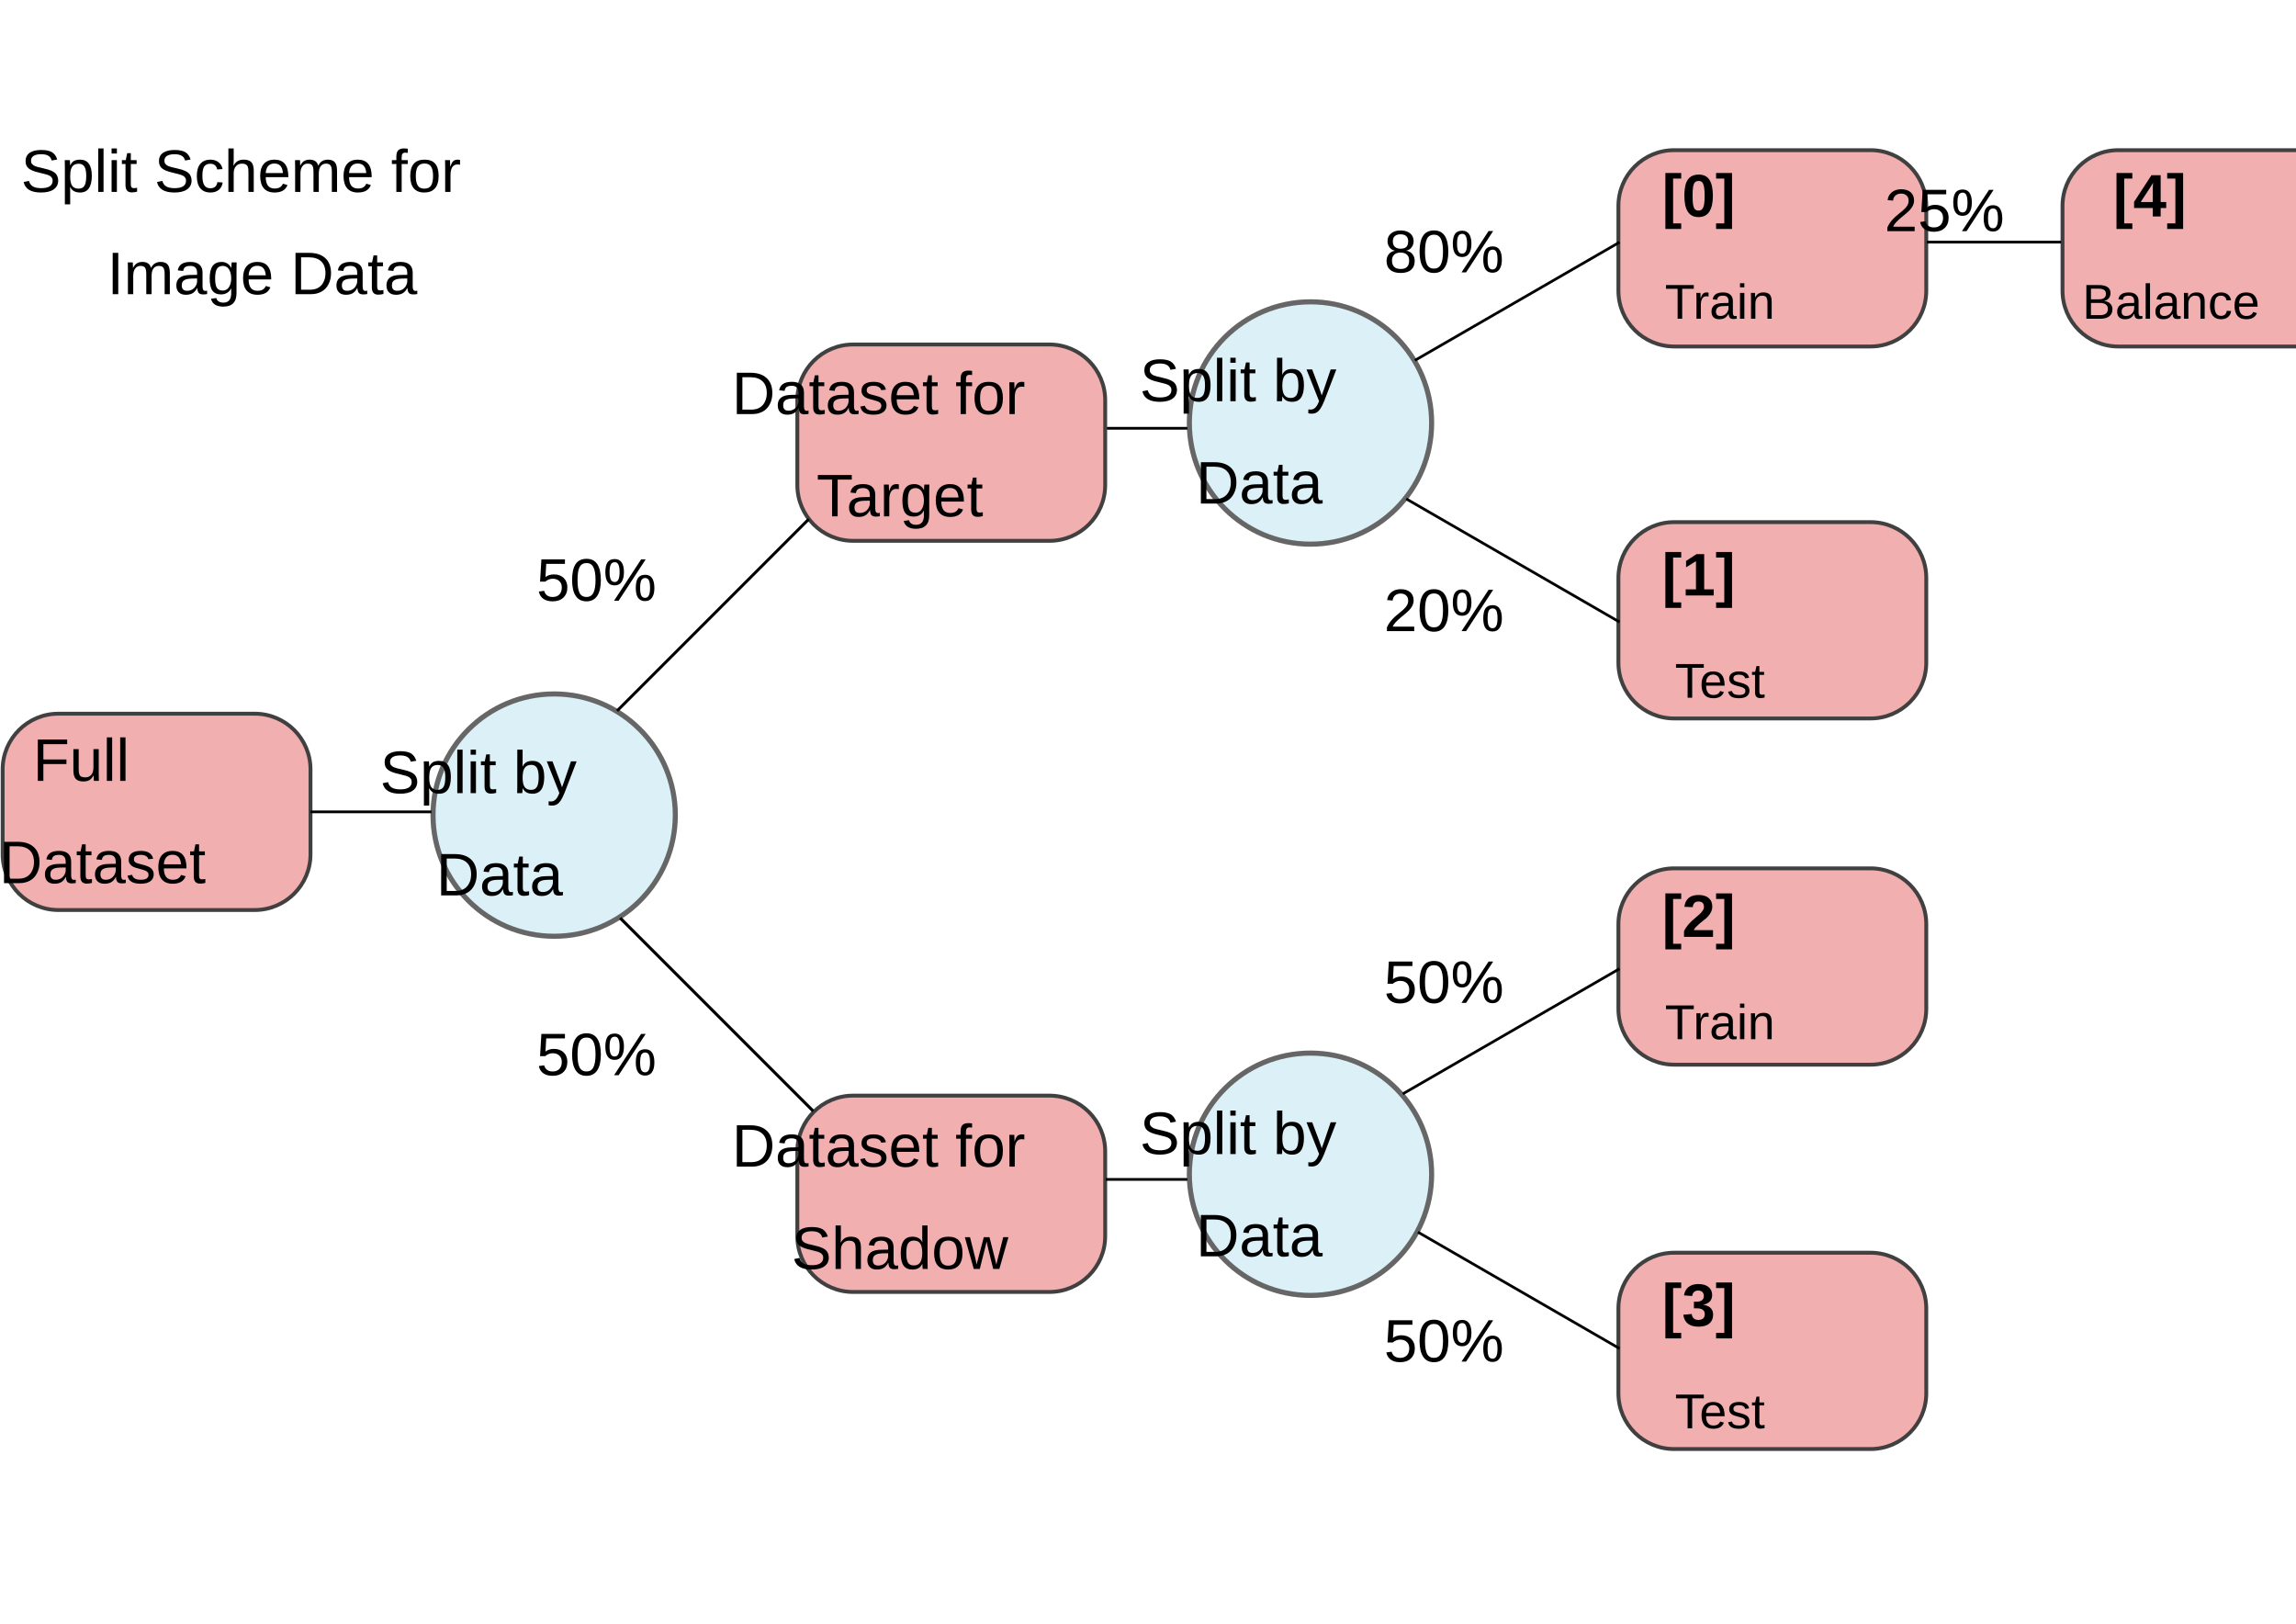
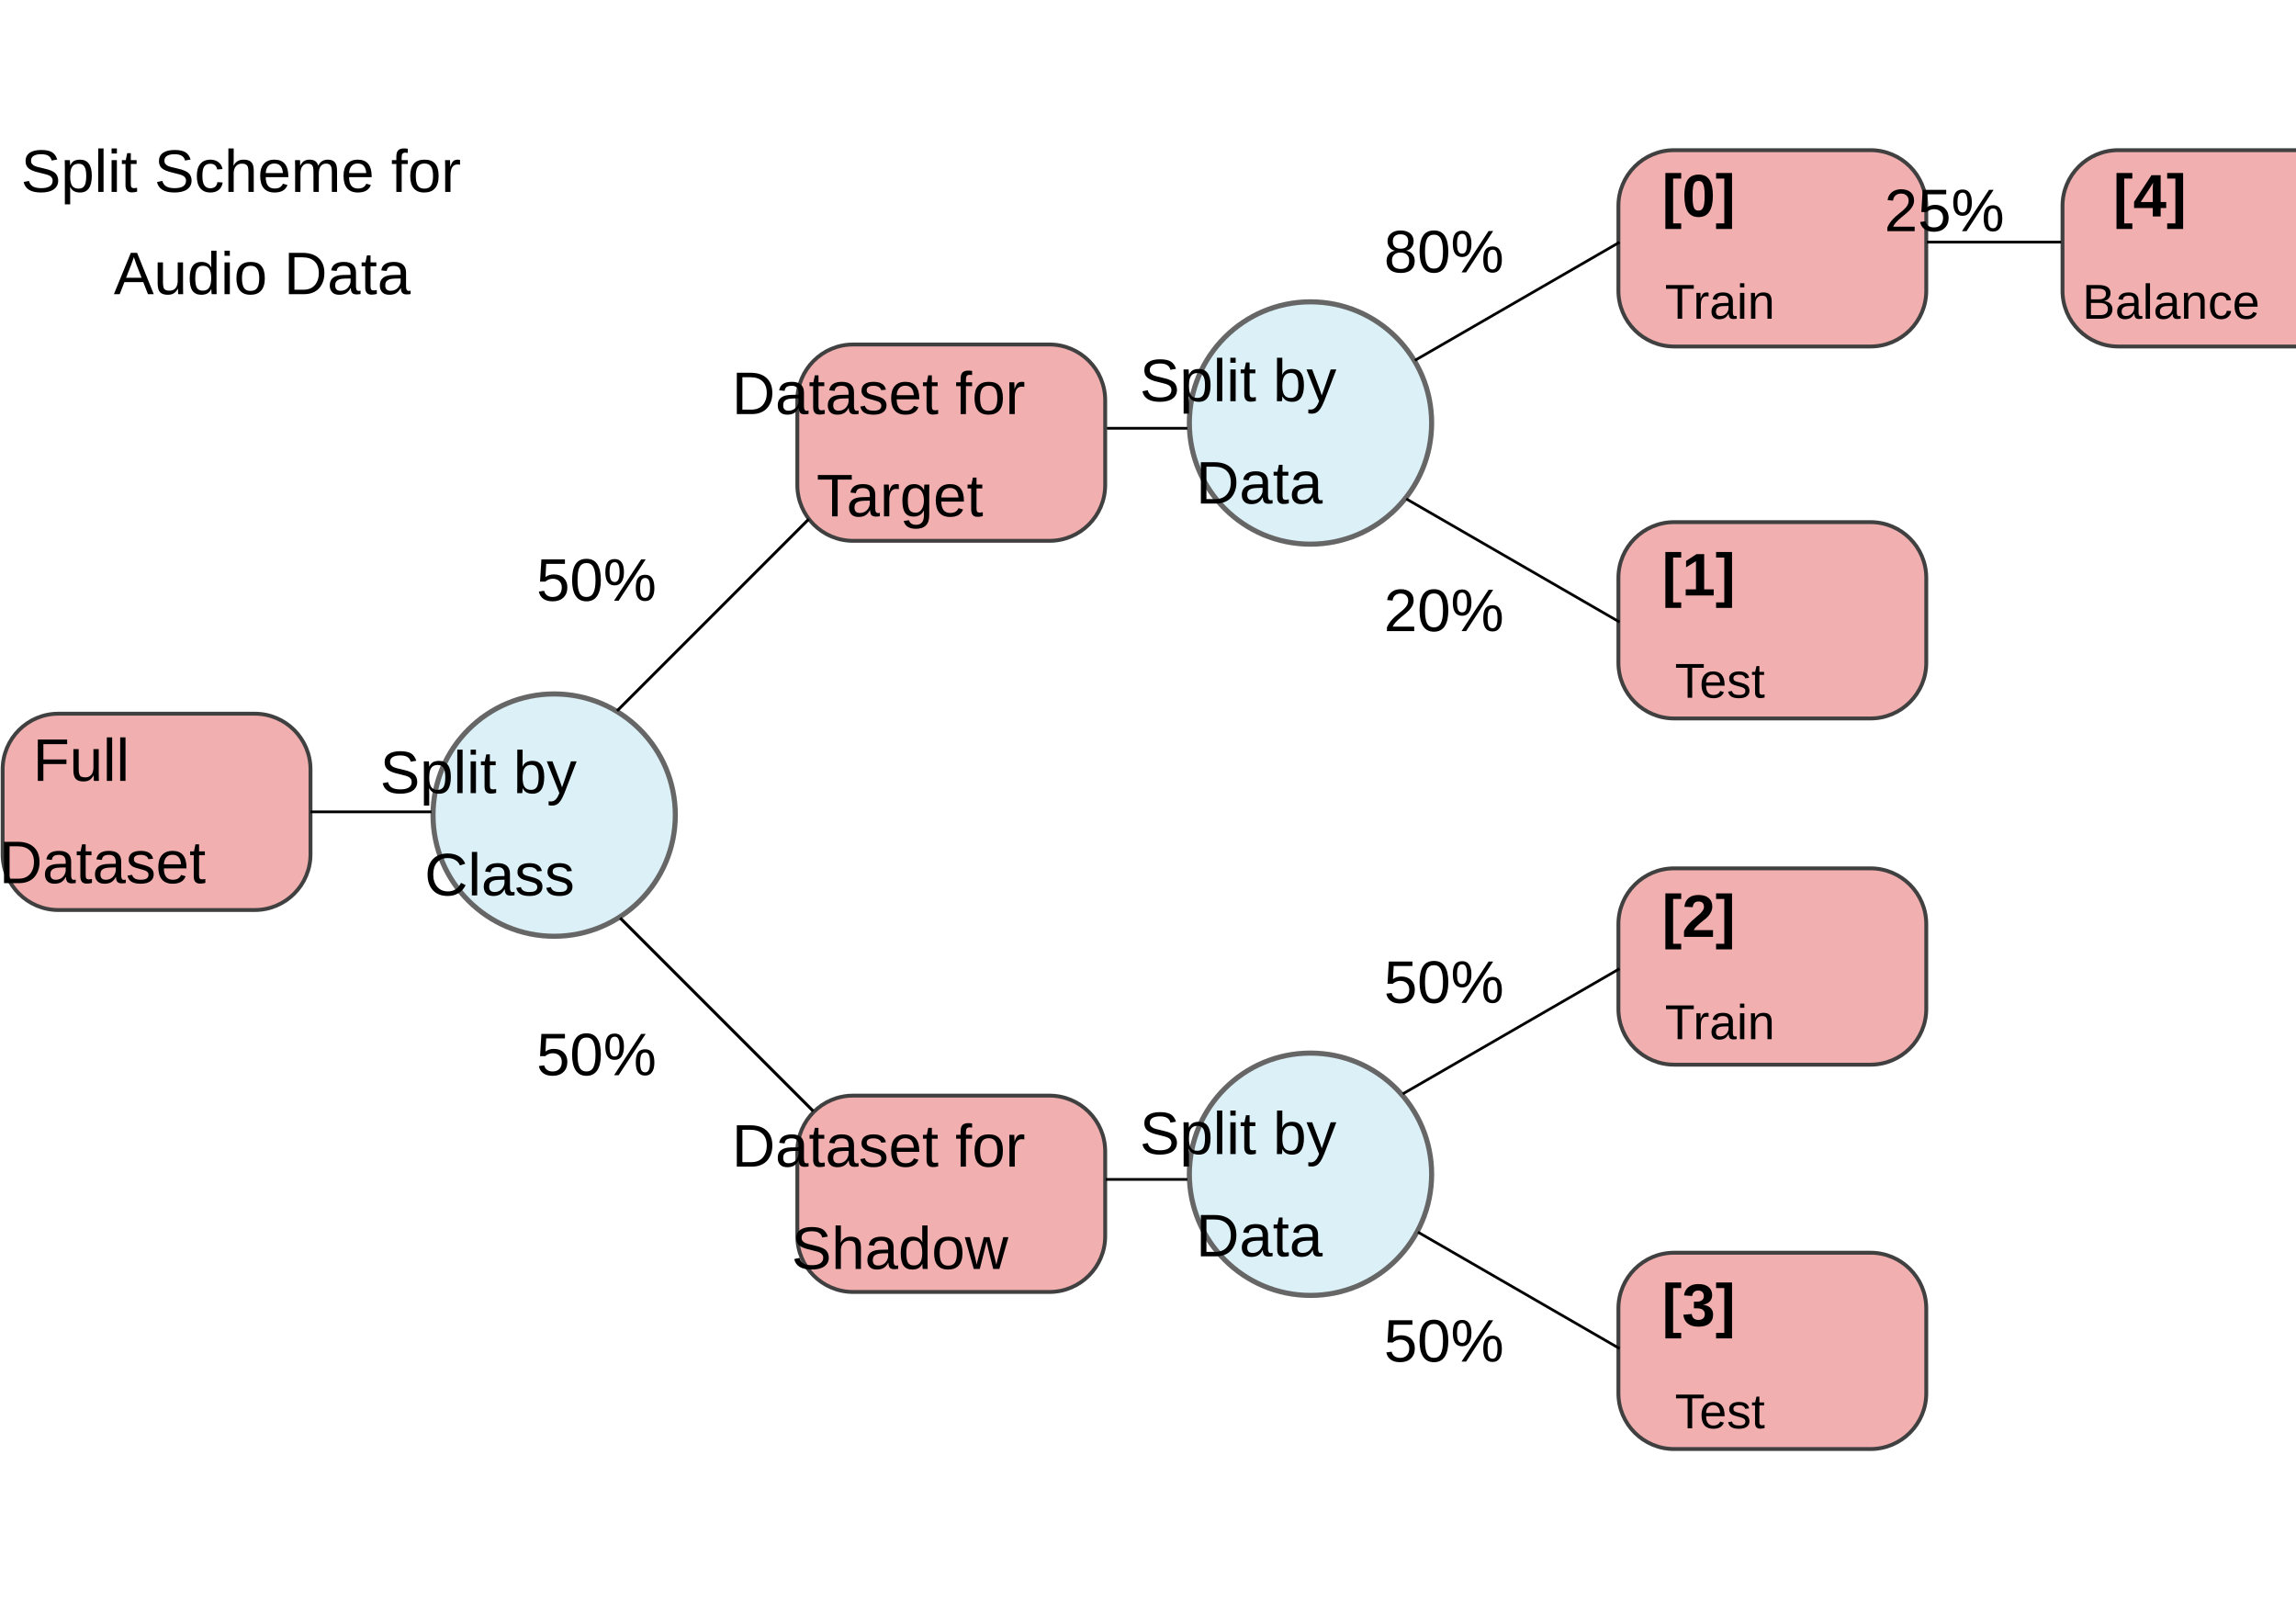
<svg xmlns="http://www.w3.org/2000/svg" width="297mm" height="210mm" viewBox="0 0 297 210" version="1.1" id="svg8">
  <defs id="defs2" />
  <g id="layer1" transform="translate(0,-87)">
    <rect style="opacity:0.75;fill:#d10000;fill-opacity:0.421;fill-rule:nonzero;stroke:#000000;stroke-width:0.5;stroke-linejoin:round;stroke-miterlimit:4;stroke-dasharray:none;stroke-dashoffset:0;stroke-opacity:1;paint-order:markers fill stroke" id="rect815" width="39.823" height="25.391" x="0.342" y="179.305" ry="7.216" />
    <path style="fill:none;stroke:#000000;stroke-width:0.353;stroke-linecap:butt;stroke-linejoin:miter;stroke-miterlimit:4;stroke-dasharray:none;stroke-opacity:1" d="M 40.166,192 H 55.809" id="path825" />
    <circle style="opacity:0.6;fill:#32a8d1;fill-opacity:0.29;fill-rule:nonzero;stroke:#000000;stroke-width:0.659;stroke-linejoin:round;stroke-miterlimit:4;stroke-dasharray:none;stroke-dashoffset:0;stroke-opacity:1;paint-order:markers fill stroke" id="path827" cx="71.685" cy="192.42" r="15.671" />
    <path id="path835" d="M 79.823,178.936 104.613,154.146" style="fill:none;stroke:#000000;stroke-width:0.377;stroke-linecap:butt;stroke-linejoin:miter;stroke-miterlimit:4;stroke-dasharray:none;stroke-opacity:1" />
    <path style="fill:none;stroke:#000000;stroke-width:0.391;stroke-linecap:butt;stroke-linejoin:miter;stroke-miterlimit:4;stroke-dasharray:none;stroke-opacity:1" d="m 80.225,205.733 24.97,24.97" id="path837" />
    <circle style="opacity:0.6;fill:#32a8d1;fill-opacity:0.29;fill-rule:nonzero;stroke:#000000;stroke-width:0.659;stroke-linejoin:round;stroke-miterlimit:4;stroke-dasharray:none;stroke-dashoffset:0;stroke-opacity:1;paint-order:markers fill stroke" id="circle864" cx="169.519" cy="238.87" r="15.671" />
    <path id="path866" d="m 181.464,228.473 28.029,-16.182" style="fill:none;stroke:#000000;stroke-width:0.353;stroke-linecap:butt;stroke-linejoin:miter;stroke-miterlimit:4;stroke-dasharray:none;stroke-opacity:1" />
    <path style="fill:none;stroke:#000000;stroke-width:0.353;stroke-linecap:butt;stroke-linejoin:miter;stroke-miterlimit:4;stroke-dasharray:none;stroke-opacity:1" d="m 183.417,246.355 26.083,15.059" id="path870" />
    <circle r="15.671" cy="141.707" cx="169.519" id="circle872" style="opacity:0.6;fill:#32a8d1;fill-opacity:0.29;fill-rule:nonzero;stroke:#000000;stroke-width:0.659;stroke-linejoin:round;stroke-miterlimit:4;stroke-dasharray:none;stroke-dashoffset:0;stroke-opacity:1;paint-order:markers fill stroke" />
    <path style="fill:none;stroke:#000000;stroke-width:0.353;stroke-linecap:butt;stroke-linejoin:miter;stroke-miterlimit:4;stroke-dasharray:none;stroke-opacity:1" d="m 183.031,133.607 26.467,-15.281" id="path874" />
    <path id="path876" d="m 181.905,151.52 27.589,15.929" style="fill:none;stroke:#000000;stroke-width:0.353;stroke-linecap:butt;stroke-linejoin:miter;stroke-miterlimit:4;stroke-dasharray:none;stroke-opacity:1" />
    <rect ry="7.216" y="249.019" x="209.35" height="25.391" width="39.823" id="rect880" style="opacity:0.75;fill:#d10000;fill-opacity:0.421;fill-rule:nonzero;stroke:#000000;stroke-width:0.5;stroke-linejoin:round;stroke-miterlimit:4;stroke-dasharray:none;stroke-dashoffset:0;stroke-opacity:1;paint-order:markers fill stroke" />
    <rect style="opacity:0.75;fill:#d10000;fill-opacity:0.421;fill-rule:nonzero;stroke:#000000;stroke-width:0.5;stroke-linejoin:round;stroke-miterlimit:4;stroke-dasharray:none;stroke-dashoffset:0;stroke-opacity:1;paint-order:markers fill stroke" id="rect882" width="39.823" height="25.391" x="209.35" y="199.307" ry="7.216" />
    <rect ry="7.216" y="154.529" x="209.35" height="25.391" width="39.823" id="rect884" style="opacity:0.75;fill:#d10000;fill-opacity:0.421;fill-rule:nonzero;stroke:#000000;stroke-width:0.5;stroke-linejoin:round;stroke-miterlimit:4;stroke-dasharray:none;stroke-dashoffset:0;stroke-opacity:1;paint-order:markers fill stroke" />
    <rect style="opacity:0.75;fill:#d10000;fill-opacity:0.421;fill-rule:nonzero;stroke:#000000;stroke-width:0.5;stroke-linejoin:round;stroke-miterlimit:4;stroke-dasharray:none;stroke-dashoffset:0;stroke-opacity:1;paint-order:markers fill stroke" id="rect886" width="39.823" height="25.391" x="209.35" y="106.421" ry="7.216" />
    <path id="path888" d="m 249.251,118.314 h 17.358" style="fill:none;stroke:#000000;stroke-width:0.353;stroke-linecap:butt;stroke-linejoin:miter;stroke-miterlimit:4;stroke-dasharray:none;stroke-opacity:1" />
    <rect ry="7.216" y="106.421" x="266.797" height="25.391" width="39.823" id="rect892" style="opacity:0.75;fill:#d10000;fill-opacity:0.421;fill-rule:nonzero;stroke:#000000;stroke-width:0.5;stroke-linejoin:round;stroke-miterlimit:4;stroke-dasharray:none;stroke-dashoffset:0;stroke-opacity:1;paint-order:markers fill stroke" />
    <rect ry="7.216" y="131.556" x="103.139" height="25.391" width="39.823" id="rect894" style="opacity:0.75;fill:#d10000;fill-opacity:0.421;fill-rule:nonzero;stroke:#000000;stroke-width:0.5;stroke-linejoin:round;stroke-miterlimit:4;stroke-dasharray:none;stroke-dashoffset:0;stroke-opacity:1;paint-order:markers fill stroke" />
    <path style="fill:none;stroke:#000000;stroke-width:0.353;stroke-linecap:butt;stroke-linejoin:miter;stroke-miterlimit:4;stroke-dasharray:none;stroke-opacity:1" d="m 143.182,142.391 h 10.414" id="path896" />
    <rect style="opacity:0.75;fill:#d10000;fill-opacity:0.421;fill-rule:nonzero;stroke:#000000;stroke-width:0.5;stroke-linejoin:round;stroke-miterlimit:4;stroke-dasharray:none;stroke-dashoffset:0;stroke-opacity:1;paint-order:markers fill stroke" id="rect834" width="39.823" height="25.391" x="103.139" y="228.702" ry="7.216" />
    <path id="path836" d="m 143.04,239.538 h 10.556" style="fill:none;stroke:#000000;stroke-width:0.353;stroke-linecap:butt;stroke-linejoin:miter;stroke-miterlimit:4;stroke-dasharray:none;stroke-opacity:1" />
    <text xml:space="preserve" style="font-style:normal;font-weight:normal;font-size:10.583px;line-height:1.25;font-family:sans-serif;letter-spacing:0px;word-spacing:0px;fill:#000000;fill-opacity:1;stroke:none;stroke-width:0.265" x="71.501" y="189.579" id="text835">
      <tspan id="tspan833" x="71.501" y="189.579" style="font-style:normal;font-variant:normal;font-weight:normal;font-stretch:normal;font-size:7.761px;font-family:Arial;-inkscape-font-specification:'Arial, Normal';font-variant-ligatures:normal;font-variant-caps:normal;font-variant-numeric:normal;font-feature-settings:normal;text-align:center;writing-mode:lr-tb;text-anchor:middle;stroke-width:0.265">Split by</tspan>
-       <tspan x="71.501" y="202.808" style="font-style:normal;font-variant:normal;font-weight:normal;font-stretch:normal;font-size:7.761px;font-family:Arial;-inkscape-font-specification:'Arial, Normal';font-variant-ligatures:normal;font-variant-caps:normal;font-variant-numeric:normal;font-feature-settings:normal;text-align:center;writing-mode:lr-tb;text-anchor:middle;stroke-width:0.265" id="tspan837">Data</tspan>
+       <tspan x="71.501" y="202.808" style="font-style:normal;font-variant:normal;font-weight:normal;font-stretch:normal;font-size:7.761px;font-family:Arial;-inkscape-font-specification:'Arial, Normal';font-variant-ligatures:normal;font-variant-caps:normal;font-variant-numeric:normal;font-feature-settings:normal;text-align:center;writing-mode:lr-tb;text-anchor:middle;stroke-width:0.265" id="tspan837">Class</tspan>
    </text>
    <text id="text843" y="236.259" x="169.775" style="font-style:normal;font-weight:normal;font-size:10.583px;line-height:1.25;font-family:sans-serif;letter-spacing:0px;word-spacing:0px;fill:#000000;fill-opacity:1;stroke:none;stroke-width:0.265" xml:space="preserve">
      <tspan style="font-style:normal;font-variant:normal;font-weight:normal;font-stretch:normal;font-size:7.761px;font-family:Arial;-inkscape-font-specification:'Arial, Normal';font-variant-ligatures:normal;font-variant-caps:normal;font-variant-numeric:normal;font-feature-settings:normal;text-align:center;writing-mode:lr-tb;text-anchor:middle;stroke-width:0.265" y="236.259" x="169.775" id="tspan839">Split by</tspan>
      <tspan id="tspan841" style="font-style:normal;font-variant:normal;font-weight:normal;font-stretch:normal;font-size:7.761px;font-family:Arial;-inkscape-font-specification:'Arial, Normal';font-variant-ligatures:normal;font-variant-caps:normal;font-variant-numeric:normal;font-feature-settings:normal;text-align:center;writing-mode:lr-tb;text-anchor:middle;stroke-width:0.265" y="249.488" x="169.775">Data</tspan>
    </text>
    <text xml:space="preserve" style="font-style:normal;font-weight:normal;font-size:10.583px;line-height:1.25;font-family:sans-serif;letter-spacing:0px;word-spacing:0px;fill:#000000;fill-opacity:1;stroke:none;stroke-width:0.265" x="169.775" y="138.893" id="text849">
      <tspan id="tspan845" x="169.775" y="138.893" style="font-style:normal;font-variant:normal;font-weight:normal;font-stretch:normal;font-size:7.761px;font-family:Arial;-inkscape-font-specification:'Arial, Normal';font-variant-ligatures:normal;font-variant-caps:normal;font-variant-numeric:normal;font-feature-settings:normal;text-align:center;writing-mode:lr-tb;text-anchor:middle;stroke-width:0.265">Split by</tspan>
      <tspan x="169.775" y="152.122" style="font-style:normal;font-variant:normal;font-weight:normal;font-stretch:normal;font-size:7.761px;font-family:Arial;-inkscape-font-specification:'Arial, Normal';font-variant-ligatures:normal;font-variant-caps:normal;font-variant-numeric:normal;font-feature-settings:normal;text-align:center;writing-mode:lr-tb;text-anchor:middle;stroke-width:0.265" id="tspan847">Data</tspan>
    </text>
    <text id="text855" y="187.992" x="20.134" style="font-style:normal;font-weight:normal;font-size:10.583px;line-height:1.25;font-family:sans-serif;letter-spacing:0px;word-spacing:0px;fill:#000000;fill-opacity:1;stroke:none;stroke-width:0.265" xml:space="preserve">
      <tspan style="font-style:normal;font-variant:normal;font-weight:normal;font-stretch:normal;font-size:7.761px;font-family:Arial;-inkscape-font-specification:'Arial, Normal';font-variant-ligatures:normal;font-variant-caps:normal;font-variant-numeric:normal;font-feature-settings:normal;text-align:center;writing-mode:lr-tb;text-anchor:middle;stroke-width:0.265" y="187.992" x="20.134" id="tspan859">Full</tspan>
      <tspan style="font-style:normal;font-variant:normal;font-weight:normal;font-stretch:normal;font-size:7.761px;font-family:Arial;-inkscape-font-specification:'Arial, Normal';font-variant-ligatures:normal;font-variant-caps:normal;font-variant-numeric:normal;font-feature-settings:normal;text-align:center;writing-mode:lr-tb;text-anchor:middle;stroke-width:0.265" y="201.221" x="20.134" id="tspan863">Dataset</tspan>
    </text>
    <text xml:space="preserve" style="font-style:normal;font-weight:normal;font-size:10.583px;line-height:1.25;font-family:sans-serif;letter-spacing:0px;word-spacing:0px;fill:#000000;fill-opacity:1;stroke:none;stroke-width:0.265" x="123.284" y="140.556" id="text869">
      <tspan x="123.284" y="140.556" style="font-style:normal;font-variant:normal;font-weight:normal;font-stretch:normal;font-size:7.761px;font-family:Arial;-inkscape-font-specification:'Arial, Normal';font-variant-ligatures:normal;font-variant-caps:normal;font-variant-numeric:normal;font-feature-settings:normal;text-align:center;writing-mode:lr-tb;text-anchor:middle;stroke-width:0.265" id="tspan873">Dataset for</tspan>
      <tspan x="123.284" y="153.785" style="font-style:normal;font-variant:normal;font-weight:normal;font-stretch:normal;font-size:7.761px;font-family:Arial;-inkscape-font-specification:'Arial, Normal';font-variant-ligatures:normal;font-variant-caps:normal;font-variant-numeric:normal;font-feature-settings:normal;text-align:center;writing-mode:lr-tb;text-anchor:middle;stroke-width:0.265" id="tspan887">Target</tspan>
    </text>
    <text id="text883" y="237.885" x="123.284" style="font-style:normal;font-weight:normal;font-size:10.583px;line-height:1.25;font-family:sans-serif;letter-spacing:0px;word-spacing:0px;fill:#000000;fill-opacity:1;stroke:none;stroke-width:0.265" xml:space="preserve">
      <tspan id="tspan881" style="font-style:normal;font-variant:normal;font-weight:normal;font-stretch:normal;font-size:7.761px;font-family:Arial;-inkscape-font-specification:'Arial, Normal';font-variant-ligatures:normal;font-variant-caps:normal;font-variant-numeric:normal;font-feature-settings:normal;text-align:center;writing-mode:lr-tb;text-anchor:middle;stroke-width:0.265" y="237.885" x="123.284">Dataset for</tspan>
      <tspan style="font-style:normal;font-variant:normal;font-weight:normal;font-stretch:normal;font-size:7.761px;font-family:Arial;-inkscape-font-specification:'Arial, Normal';font-variant-ligatures:normal;font-variant-caps:normal;font-variant-numeric:normal;font-feature-settings:normal;text-align:center;writing-mode:lr-tb;text-anchor:middle;stroke-width:0.265" y="251.114" x="123.284" id="tspan891">Shadow</tspan>
    </text>
    <text id="text897" y="164.696" x="84.036" style="font-style:normal;font-weight:normal;font-size:10.583px;line-height:1.25;font-family:sans-serif;letter-spacing:0px;word-spacing:0px;fill:#000000;fill-opacity:1;stroke:none;stroke-width:0.265" xml:space="preserve">
      <tspan id="tspan895" style="font-style:normal;font-variant:normal;font-weight:normal;font-stretch:normal;font-size:7.761px;font-family:Arial;-inkscape-font-specification:'Arial, Normal';font-variant-ligatures:normal;font-variant-caps:normal;font-variant-numeric:normal;font-feature-settings:normal;text-align:center;writing-mode:lr-tb;text-anchor:middle;stroke-width:0.265" y="164.696" x="84.036">50%</tspan>
    </text>
    <text xml:space="preserve" style="font-style:normal;font-weight:normal;font-size:10.583px;line-height:1.25;font-family:sans-serif;letter-spacing:0px;word-spacing:0px;fill:#000000;fill-opacity:1;stroke:none;stroke-width:0.265" x="84.036" y="226.061" id="text903">
      <tspan x="84.036" y="226.061" style="font-style:normal;font-variant:normal;font-weight:normal;font-stretch:normal;font-size:7.761px;font-family:Arial;-inkscape-font-specification:'Arial, Normal';font-variant-ligatures:normal;font-variant-caps:normal;font-variant-numeric:normal;font-feature-settings:normal;text-align:center;writing-mode:lr-tb;text-anchor:middle;stroke-width:0.265" id="tspan901">50%</tspan>
    </text>
    <text id="text907" y="216.707" x="193.664" style="font-style:normal;font-weight:normal;font-size:10.583px;line-height:1.25;font-family:sans-serif;letter-spacing:0px;word-spacing:0px;fill:#000000;fill-opacity:1;stroke:none;stroke-width:0.265" xml:space="preserve">
      <tspan id="tspan905" style="font-style:normal;font-variant:normal;font-weight:normal;font-stretch:normal;font-size:7.761px;font-family:Arial;-inkscape-font-specification:'Arial, Normal';font-variant-ligatures:normal;font-variant-caps:normal;font-variant-numeric:normal;font-feature-settings:normal;text-align:center;writing-mode:lr-tb;text-anchor:middle;stroke-width:0.265" y="216.707" x="193.664">50%</tspan>
    </text>
    <text xml:space="preserve" style="font-style:normal;font-weight:normal;font-size:10.583px;line-height:1.25;font-family:sans-serif;letter-spacing:0px;word-spacing:0px;fill:#000000;fill-opacity:1;stroke:none;stroke-width:0.265" x="193.664" y="263.105" id="text911">
      <tspan x="193.664" y="263.105" style="font-style:normal;font-variant:normal;font-weight:normal;font-stretch:normal;font-size:7.761px;font-family:Arial;-inkscape-font-specification:'Arial, Normal';font-variant-ligatures:normal;font-variant-caps:normal;font-variant-numeric:normal;font-feature-settings:normal;text-align:center;writing-mode:lr-tb;text-anchor:middle;stroke-width:0.265" id="tspan909">50%</tspan>
    </text>
    <text xml:space="preserve" style="font-style:normal;font-weight:normal;font-size:10.583px;line-height:1.25;font-family:sans-serif;letter-spacing:0px;word-spacing:0px;fill:#000000;fill-opacity:1;stroke:none;stroke-width:0.265" x="193.664" y="122.227" id="text915">
      <tspan x="193.664" y="122.227" style="font-style:normal;font-variant:normal;font-weight:normal;font-stretch:normal;font-size:7.761px;font-family:Arial;-inkscape-font-specification:'Arial, Normal';font-variant-ligatures:normal;font-variant-caps:normal;font-variant-numeric:normal;font-feature-settings:normal;text-align:center;writing-mode:lr-tb;text-anchor:middle;stroke-width:0.265" id="tspan913">80%</tspan>
    </text>
    <text id="text919" y="168.625" x="193.664" style="font-style:normal;font-weight:normal;font-size:10.583px;line-height:1.25;font-family:sans-serif;letter-spacing:0px;word-spacing:0px;fill:#000000;fill-opacity:1;stroke:none;stroke-width:0.265" xml:space="preserve">
      <tspan id="tspan917" style="font-style:normal;font-variant:normal;font-weight:normal;font-stretch:normal;font-size:7.761px;font-family:Arial;-inkscape-font-specification:'Arial, Normal';font-variant-ligatures:normal;font-variant-caps:normal;font-variant-numeric:normal;font-feature-settings:normal;text-align:center;writing-mode:lr-tb;text-anchor:middle;stroke-width:0.265" y="168.625" x="193.664">20%</tspan>
    </text>
    <text xml:space="preserve" style="font-style:normal;font-weight:normal;font-size:10.583px;line-height:1.25;font-family:sans-serif;letter-spacing:0px;word-spacing:0px;fill:#000000;fill-opacity:1;stroke:none;stroke-width:0.265" x="229.363" y="208.17" id="text925">
      <tspan id="tspan923" x="229.363" y="208.17" style="font-style:normal;font-variant:normal;font-weight:bold;font-stretch:normal;font-size:7.761px;font-family:Arial;-inkscape-font-specification:'Arial, Normal';font-variant-ligatures:normal;font-variant-caps:normal;font-variant-numeric:normal;font-feature-settings:normal;text-align:center;writing-mode:lr-tb;text-anchor:middle;stroke-width:0.265">[2]</tspan>
      <tspan x="229.363" y="221.399" style="font-style:normal;font-variant:normal;font-weight:normal;font-stretch:normal;font-size:6.35px;font-family:Arial;-inkscape-font-specification:'Arial, Normal';font-variant-ligatures:normal;font-variant-caps:normal;font-variant-numeric:normal;font-feature-settings:normal;text-align:center;writing-mode:lr;text-anchor:middle;stroke-width:0.265" id="tspan929">Train</tspan>
    </text>
    <text id="text939" y="258.496" x="229.363" style="font-style:normal;font-weight:normal;font-size:10.583px;line-height:1.25;font-family:sans-serif;letter-spacing:0px;word-spacing:0px;fill:#000000;fill-opacity:1;stroke:none;stroke-width:0.265" xml:space="preserve">
      <tspan style="font-style:normal;font-variant:normal;font-weight:bold;font-stretch:normal;font-size:7.761px;font-family:Arial;-inkscape-font-specification:'Arial, Normal';font-variant-ligatures:normal;font-variant-caps:normal;font-variant-numeric:normal;font-feature-settings:normal;text-align:center;writing-mode:lr-tb;text-anchor:middle;stroke-width:0.265" y="258.496" x="229.363" id="tspan935">[3]</tspan>
      <tspan id="tspan937" style="font-style:normal;font-variant:normal;font-weight:normal;font-stretch:normal;font-size:6.35px;font-family:Arial;-inkscape-font-specification:'Arial, Normal';font-variant-ligatures:normal;font-variant-caps:normal;font-variant-numeric:normal;font-feature-settings:normal;text-align:center;writing-mode:lr;text-anchor:middle;stroke-width:0.265" y="271.726" x="229.363">Test</tspan>
    </text>
    <text id="text945" y="114.999" x="229.363" style="font-style:normal;font-weight:normal;font-size:10.583px;line-height:1.25;font-family:sans-serif;letter-spacing:0px;word-spacing:0px;fill:#000000;fill-opacity:1;stroke:none;stroke-width:0.265" xml:space="preserve">
      <tspan style="font-style:normal;font-variant:normal;font-weight:bold;font-stretch:normal;font-size:7.761px;font-family:Arial;-inkscape-font-specification:'Arial, Normal';font-variant-ligatures:normal;font-variant-caps:normal;font-variant-numeric:normal;font-feature-settings:normal;text-align:center;writing-mode:lr-tb;text-anchor:middle;stroke-width:0.265" y="114.999" x="229.363" id="tspan941">[0]</tspan>
      <tspan id="tspan943" style="font-style:normal;font-variant:normal;font-weight:normal;font-stretch:normal;font-size:6.35px;font-family:Arial;-inkscape-font-specification:'Arial, Normal';font-variant-ligatures:normal;font-variant-caps:normal;font-variant-numeric:normal;font-feature-settings:normal;text-align:center;writing-mode:lr;text-anchor:middle;stroke-width:0.265" y="128.229" x="229.363">Train</tspan>
    </text>
    <text xml:space="preserve" style="font-style:normal;font-weight:normal;font-size:10.583px;line-height:1.25;font-family:sans-serif;letter-spacing:0px;word-spacing:0px;fill:#000000;fill-opacity:1;stroke:none;stroke-width:0.265" x="229.363" y="164.017" id="text951">
      <tspan id="tspan947" x="229.363" y="164.017" style="font-style:normal;font-variant:normal;font-weight:bold;font-stretch:normal;font-size:7.761px;font-family:Arial;-inkscape-font-specification:'Arial, Normal';font-variant-ligatures:normal;font-variant-caps:normal;font-variant-numeric:normal;font-feature-settings:normal;text-align:center;writing-mode:lr-tb;text-anchor:middle;stroke-width:0.265">[1]</tspan>
      <tspan x="229.363" y="177.246" style="font-style:normal;font-variant:normal;font-weight:normal;font-stretch:normal;font-size:6.35px;font-family:Arial;-inkscape-font-specification:'Arial, Normal';font-variant-ligatures:normal;font-variant-caps:normal;font-variant-numeric:normal;font-feature-settings:normal;text-align:center;writing-mode:lr;text-anchor:middle;stroke-width:0.265" id="tspan949">Test</tspan>
    </text>
    <text id="text957" y="114.999" x="287.719" style="font-style:normal;font-weight:normal;font-size:10.583px;line-height:1.25;font-family:sans-serif;letter-spacing:0px;word-spacing:0px;fill:#000000;fill-opacity:1;stroke:none;stroke-width:0.265" xml:space="preserve">
      <tspan style="font-style:normal;font-variant:normal;font-weight:bold;font-stretch:normal;font-size:7.761px;font-family:Arial;-inkscape-font-specification:'Arial, Normal';font-variant-ligatures:normal;font-variant-caps:normal;font-variant-numeric:normal;font-feature-settings:normal;text-align:center;writing-mode:lr-tb;text-anchor:middle;stroke-width:0.265" y="114.999" x="287.719" id="tspan953">[4]</tspan>
      <tspan id="tspan955" style="font-style:normal;font-variant:normal;font-weight:normal;font-stretch:normal;font-size:6.35px;font-family:Arial;-inkscape-font-specification:'Arial, Normal';font-variant-ligatures:normal;font-variant-caps:normal;font-variant-numeric:normal;font-feature-settings:normal;text-align:center;writing-mode:lr;text-anchor:middle;stroke-width:0.265" y="128.229" x="287.719">Balance</tspan>
    </text>
    <text id="text961" y="116.895" x="258.397" style="font-style:normal;font-weight:normal;font-size:10.583px;line-height:1.25;font-family:sans-serif;letter-spacing:0px;word-spacing:0px;fill:#000000;fill-opacity:1;stroke:none;stroke-width:0.265" xml:space="preserve">
      <tspan id="tspan959" style="font-style:normal;font-variant:normal;font-weight:normal;font-stretch:normal;font-size:7.761px;font-family:Arial;-inkscape-font-specification:'Arial, Normal';font-variant-ligatures:normal;font-variant-caps:normal;font-variant-numeric:normal;font-feature-settings:normal;text-align:center;writing-mode:lr-tb;text-anchor:middle;stroke-width:0.265" y="116.895" x="258.397">25%</tspan>
    </text>
    <text xml:space="preserve" style="font-style:normal;font-weight:normal;font-size:10.583px;line-height:1.25;font-family:sans-serif;letter-spacing:0px;word-spacing:0px;fill:#000000;fill-opacity:1;stroke:none;stroke-width:0.265" x="8.467" y="97.24" id="text965">
      <tspan id="tspan963" x="8.467" y="106.603" style="stroke-width:0.265" />
    </text>
    <text id="text979" y="97.958" x="-92.087" style="font-style:normal;font-weight:normal;font-size:10.583px;line-height:1.25;font-family:sans-serif;letter-spacing:0px;word-spacing:0px;fill:#000000;fill-opacity:1;stroke:none;stroke-width:0.265" xml:space="preserve">
      <tspan id="tspan977" style="font-style:normal;font-variant:normal;font-weight:normal;font-stretch:normal;font-size:7.761px;font-family:Arial;-inkscape-font-specification:'Arial, Normal';font-variant-ligatures:normal;font-variant-caps:normal;font-variant-numeric:normal;font-feature-settings:normal;text-align:start;writing-mode:lr-tb;text-anchor:start;stroke-width:0.265" y="97.958" x="-92.087">Model        Train      Test</tspan>
      <tspan style="font-style:normal;font-variant:normal;font-weight:normal;font-stretch:normal;font-size:7.761px;font-family:Arial;-inkscape-font-specification:'Arial, Normal';font-variant-ligatures:normal;font-variant-caps:normal;font-variant-numeric:normal;font-feature-settings:normal;text-align:start;writing-mode:lr-tb;text-anchor:start;stroke-width:0.265" y="111.187" x="-92.087" id="tspan987">Target          [0]         [1]</tspan>
      <tspan style="font-style:normal;font-variant:normal;font-weight:normal;font-stretch:normal;font-size:7.761px;font-family:Arial;-inkscape-font-specification:'Arial, Normal';font-variant-ligatures:normal;font-variant-caps:normal;font-variant-numeric:normal;font-feature-settings:normal;text-align:start;writing-mode:lr-tb;text-anchor:start;stroke-width:0.265" y="124.416" x="-92.087" id="tspan983">Shadow       [2]         [3]</tspan>
-       <tspan style="font-style:normal;font-variant:normal;font-weight:normal;font-stretch:normal;font-size:7.761px;font-family:Arial;-inkscape-font-specification:'Arial, Normal';font-variant-ligatures:normal;font-variant-caps:normal;font-variant-numeric:normal;font-feature-settings:normal;text-align:start;writing-mode:lr-tb;text-anchor:start;stroke-width:0.265" y="137.645" x="-92.087" id="tspan985">Attack       [2]+[3]   [1]+[4]</tspan>
+       <tspan style="font-style:normal;font-variant:normal;font-weight:normal;font-stretch:normal;font-size:7.761px;font-family:Arial;-inkscape-font-specification:'Arial, Normal';font-variant-ligatures:normal;font-variant-caps:normal;font-variant-numeric:normal;font-feature-settings:normal;text-align:start;writing-mode:lr-tb;text-anchor:start;stroke-width:0.265" y="137.645" x="-92.087" id="tspan908">Attack       [2]+[3]   [1]+[4]</tspan>
    </text>
    <path id="path989" d="M -94.243,101.777 H -4.251" style="fill:none;stroke:#000000;stroke-width:0.353;stroke-linecap:butt;stroke-linejoin:miter;stroke-miterlimit:4;stroke-dasharray:none;stroke-opacity:1" />
    <text xml:space="preserve" style="font-style:normal;font-weight:normal;font-size:10.583px;line-height:1.25;font-family:sans-serif;letter-spacing:0px;word-spacing:0px;fill:#000000;fill-opacity:1;stroke:none;stroke-width:0.265" x="40.799" y="111.821" id="text900">
      <tspan x="40.799" y="111.821" style="font-style:normal;font-variant:normal;font-weight:normal;font-stretch:normal;font-size:7.761px;font-family:Arial;-inkscape-font-specification:'Arial, Normal';font-variant-ligatures:normal;font-variant-caps:normal;font-variant-numeric:normal;font-feature-settings:normal;text-align:center;writing-mode:lr-tb;text-anchor:middle;stroke-width:0.265" id="tspan911">Split Scheme for</tspan>
-       <tspan x="40.799" y="125.05" style="font-style:normal;font-variant:normal;font-weight:normal;font-stretch:normal;font-size:7.761px;font-family:Arial;-inkscape-font-specification:'Arial, Normal';font-variant-ligatures:normal;font-variant-caps:normal;font-variant-numeric:normal;font-feature-settings:normal;text-align:center;writing-mode:lr-tb;text-anchor:middle;stroke-width:0.265" id="tspan916">Image Data</tspan>
+       <tspan x="40.799" y="125.05" style="font-style:normal;font-variant:normal;font-weight:normal;font-stretch:normal;font-size:7.761px;font-family:Arial;-inkscape-font-specification:'Arial, Normal';font-variant-ligatures:normal;font-variant-caps:normal;font-variant-numeric:normal;font-feature-settings:normal;text-align:center;writing-mode:lr-tb;text-anchor:middle;stroke-width:0.265" id="tspan916">Audio Data</tspan>
+     </text>
+     <rect style="opacity:0.75;fill:#d10000;fill-opacity:0.421;fill-rule:nonzero;stroke:#000000;stroke-width:0.5;stroke-linejoin:round;stroke-miterlimit:4;stroke-dasharray:none;stroke-dashoffset:0;stroke-opacity:1;paint-order:markers fill stroke" id="rect891" width="39.823" height="25.391" x="208.588" y="298.508" ry="7.216" />
+     <text xml:space="preserve" style="font-style:normal;font-weight:normal;font-size:10.583px;line-height:1.25;font-family:sans-serif;letter-spacing:0px;word-spacing:0px;fill:#000000;fill-opacity:1;stroke:none;stroke-width:0.265" x="228.981" y="307.328" id="text898">
+       <tspan id="tspan893" x="228.981" y="307.328" style="font-style:normal;font-variant:normal;font-weight:bold;font-stretch:normal;font-size:7.761px;font-family:Arial;-inkscape-font-specification:'Arial, Normal';font-variant-ligatures:normal;font-variant-caps:normal;font-variant-numeric:normal;font-feature-settings:normal;text-align:center;writing-mode:lr-tb;text-anchor:middle;stroke-width:0.265">[5]</tspan>
+       <tspan x="228.981" y="320.557" style="font-style:normal;font-variant:normal;font-weight:normal;font-stretch:normal;font-size:6.35px;font-family:Arial;-inkscape-font-specification:'Arial, Normal';font-variant-ligatures:normal;font-variant-caps:normal;font-variant-numeric:normal;font-feature-settings:normal;text-align:center;writing-mode:lr-tb;text-anchor:middle;stroke-width:0.265" id="tspan896">Class Test</tspan>
+     </text>
+     <rect ry="7.216" y="298.508" x="0.342" height="25.391" width="39.823" id="rect900" style="opacity:0.75;fill:#d10000;fill-opacity:0.421;fill-rule:nonzero;stroke:#000000;stroke-width:0.5;stroke-linejoin:round;stroke-miterlimit:4;stroke-dasharray:none;stroke-dashoffset:0;stroke-opacity:1;paint-order:markers fill stroke" />
+     <text xml:space="preserve" style="font-style:normal;font-weight:normal;font-size:10.583px;line-height:1.25;font-family:sans-serif;letter-spacing:0px;word-spacing:0px;fill:#000000;fill-opacity:1;stroke:none;stroke-width:0.265" x="20.134" y="307.371" id="text906">
+       <tspan id="tspan902" x="20.134" y="307.371" style="font-style:normal;font-variant:normal;font-weight:normal;font-stretch:normal;font-size:7.761px;font-family:Arial;-inkscape-font-specification:'Arial, Normal';font-variant-ligatures:normal;font-variant-caps:normal;font-variant-numeric:normal;font-feature-settings:normal;text-align:center;writing-mode:lr-tb;text-anchor:middle;stroke-width:0.265">Out</tspan>
+       <tspan id="tspan904" x="20.134" y="320.6" style="font-style:normal;font-variant:normal;font-weight:normal;font-stretch:normal;font-size:7.761px;font-family:Arial;-inkscape-font-specification:'Arial, Normal';font-variant-ligatures:normal;font-variant-caps:normal;font-variant-numeric:normal;font-feature-settings:normal;text-align:center;writing-mode:lr-tb;text-anchor:middle;stroke-width:0.265">Dataset</tspan>
+     </text>
+     <path id="path912" d="M 40.166,311.856 H 207.944" style="fill:none;stroke:#000000;stroke-width:0.353;stroke-linecap:butt;stroke-linejoin:miter;stroke-miterlimit:4;stroke-dasharray:none;stroke-opacity:1" />
+     <text xml:space="preserve" style="font-style:normal;font-weight:normal;font-size:10.583px;line-height:1.25;font-family:sans-serif;letter-spacing:0px;word-spacing:0px;fill:#000000;fill-opacity:1;stroke:none;stroke-width:0.265" x="120.375" y="307.988" id="text916">
+       <tspan x="120.375" y="307.988" style="font-style:normal;font-variant:normal;font-weight:normal;font-stretch:normal;font-size:7.761px;font-family:Arial;-inkscape-font-specification:'Arial, Normal';font-variant-ligatures:normal;font-variant-caps:normal;font-variant-numeric:normal;font-feature-settings:normal;text-align:center;writing-mode:lr-tb;text-anchor:middle;stroke-width:0.265" id="tspan914">Size of O([1])</tspan>
+     </text>
+     <text xml:space="preserve" style="font-style:normal;font-weight:normal;font-size:10.583px;line-height:1.25;font-family:sans-serif;letter-spacing:0px;word-spacing:0px;fill:#000000;fill-opacity:1;stroke:none;stroke-width:0.265" x="-117.222" y="171.777" id="text926">
+       <tspan x="-117.222" y="171.777" style="font-style:normal;font-variant:normal;font-weight:normal;font-stretch:normal;font-size:7.761px;font-family:Arial;-inkscape-font-specification:'Arial, Normal';font-variant-ligatures:normal;font-variant-caps:normal;font-variant-numeric:normal;font-feature-settings:normal;text-align:start;writing-mode:lr-tb;text-anchor:start;stroke-width:0.265" id="tspan918">Model                    Train      Test</tspan>
+       <tspan id="tspan920" x="-117.222" y="185.006" style="font-style:normal;font-variant:normal;font-weight:normal;font-stretch:normal;font-size:7.761px;font-family:Arial;-inkscape-font-specification:'Arial, Normal';font-variant-ligatures:normal;font-variant-caps:normal;font-variant-numeric:normal;font-feature-settings:normal;text-align:start;writing-mode:lr-tb;text-anchor:start;stroke-width:0.265">Target                      [0]         [1]</tspan>
+       <tspan id="tspan922" x="-117.222" y="198.235" style="font-style:normal;font-variant:normal;font-weight:normal;font-stretch:normal;font-size:7.761px;font-family:Arial;-inkscape-font-specification:'Arial, Normal';font-variant-ligatures:normal;font-variant-caps:normal;font-variant-numeric:normal;font-feature-settings:normal;text-align:start;writing-mode:lr-tb;text-anchor:start;stroke-width:0.265">Shadow                   [2]         [3]</tspan>
+       <tspan id="tspan924" x="-117.222" y="211.464" style="font-style:normal;font-variant:normal;font-weight:normal;font-stretch:normal;font-size:7.761px;font-family:Arial;-inkscape-font-specification:'Arial, Normal';font-variant-ligatures:normal;font-variant-caps:normal;font-variant-numeric:normal;font-feature-settings:normal;text-align:start;writing-mode:lr-tb;text-anchor:start;stroke-width:0.265">Utterance Attack   [2]+[3]   [1]+[4]</tspan>
+       <tspan x="-117.222" y="224.693" style="font-style:normal;font-variant:normal;font-weight:normal;font-stretch:normal;font-size:7.761px;font-family:Arial;-inkscape-font-specification:'Arial, Normal';font-variant-ligatures:normal;font-variant-caps:normal;font-variant-numeric:normal;font-feature-settings:normal;text-align:start;writing-mode:lr-tb;text-anchor:start;stroke-width:0.265" id="tspan928">Class Attack          [2]+[5]   [4]+[5]</tspan>
    </text>
  </g>
</svg>
